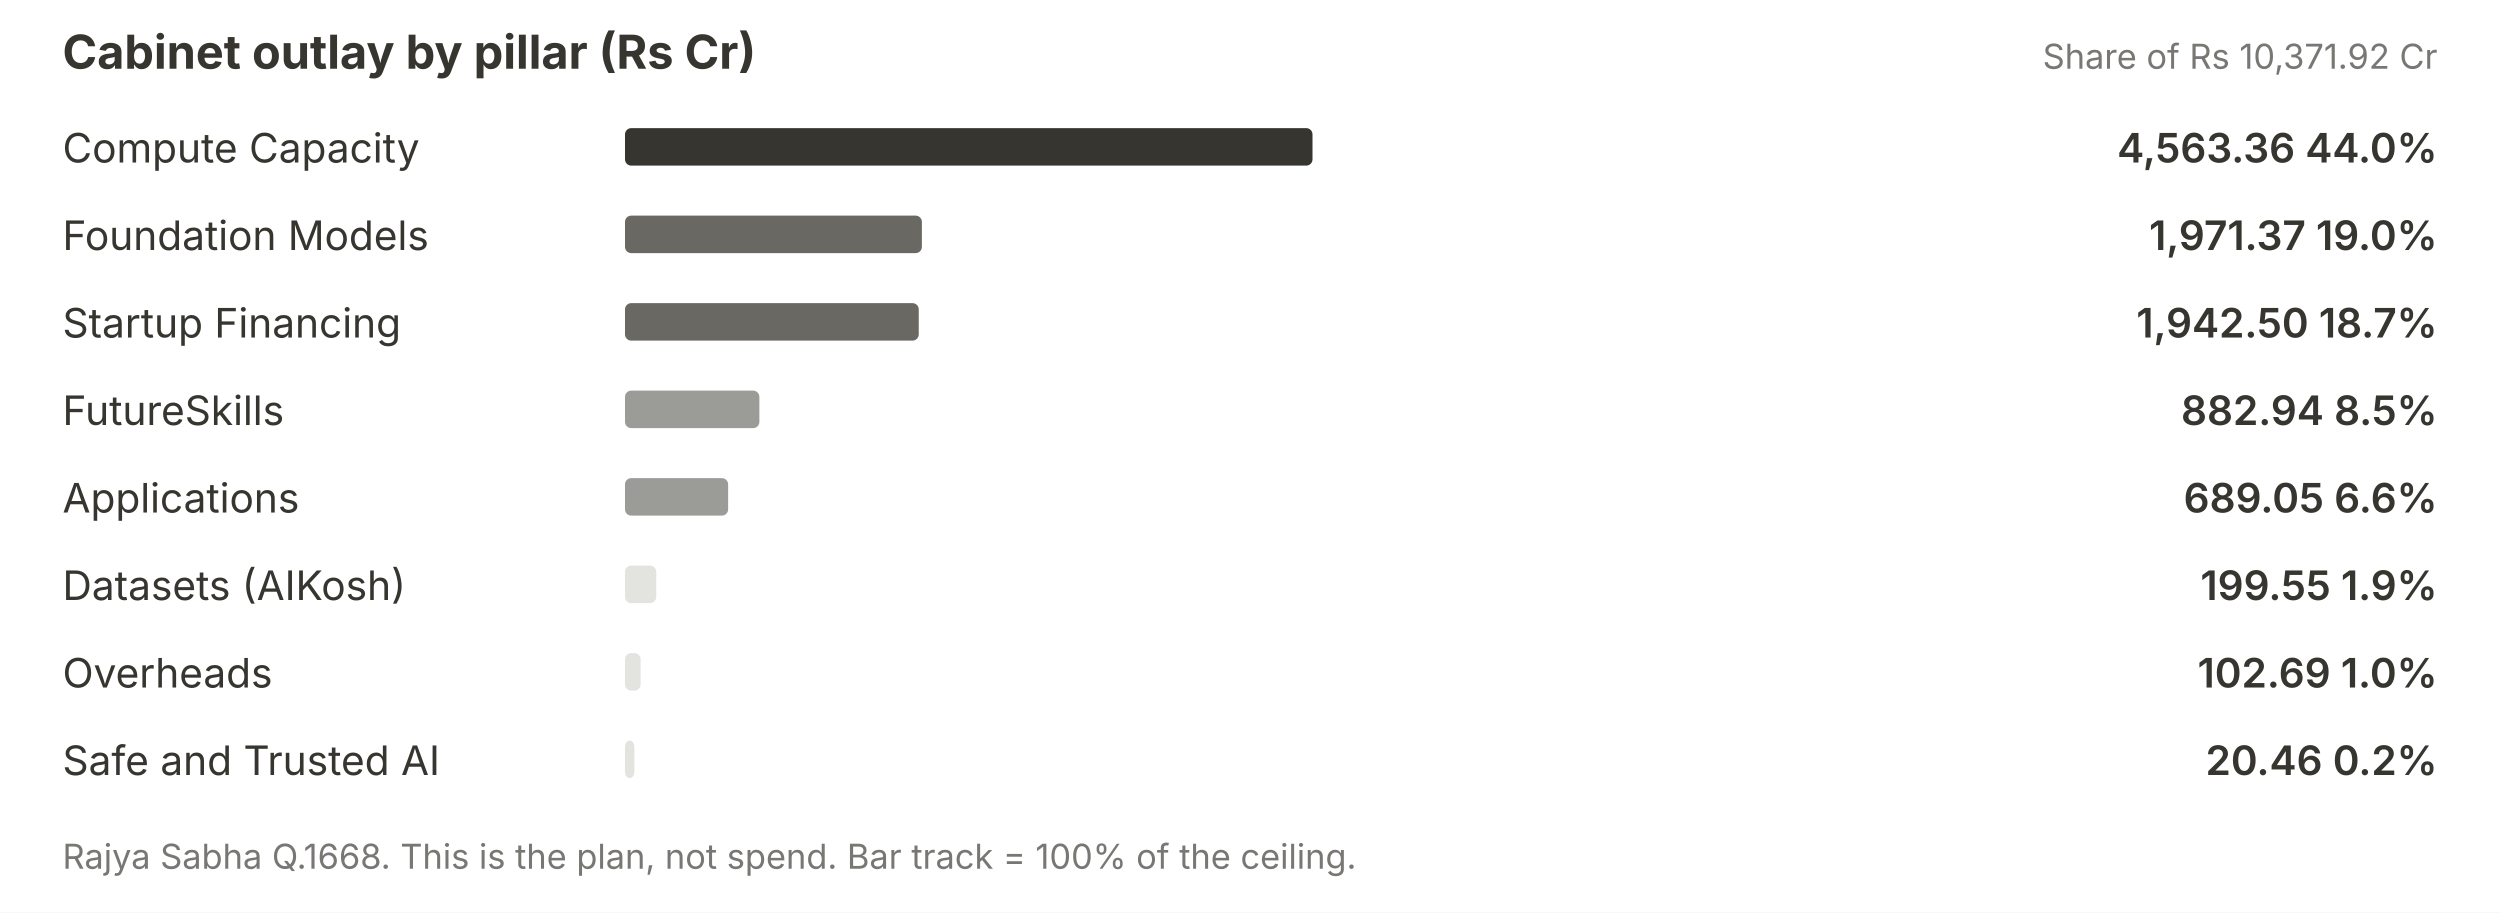
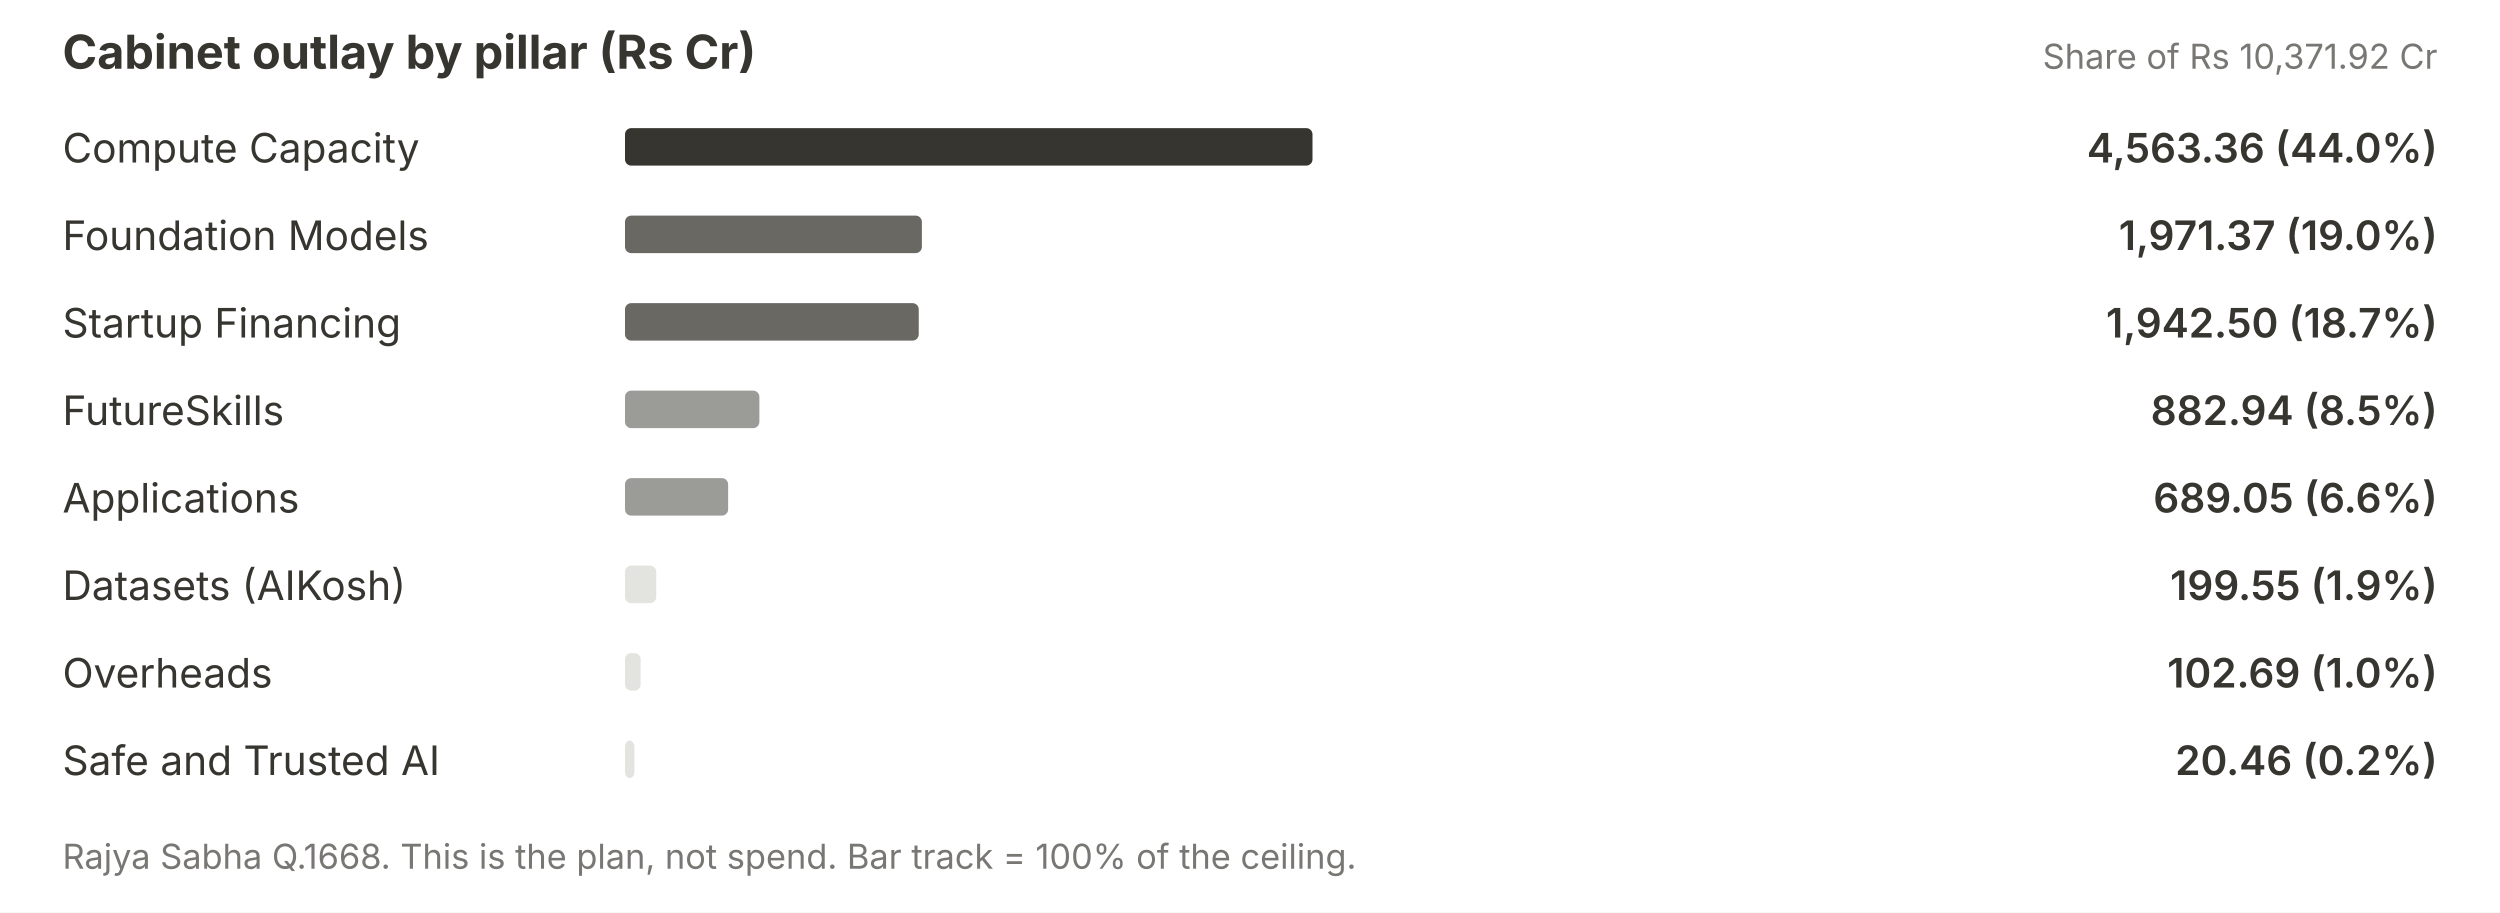
<svg xmlns="http://www.w3.org/2000/svg" width="800" height="292" viewBox="0 0 800 292">
  <rect width="800" height="292" fill="#ffffff" />
  <text x="20" y="22" fill="#37352f" font-family="Inter, system-ui, sans-serif" font-size="15" font-weight="700">Cabinet outlay by pillar (Rs Cr)</text>
  <text x="780" y="22" text-anchor="end" fill="#787774" font-family="Inter, system-ui, sans-serif" font-size="11">Share of Rs 10,371.92 Cr</text>
  <text x="20" y="52" fill="#37352f" font-family="Inter, system-ui, sans-serif" font-size="13">Compute Capacity</text>
  <rect x="200" y="41" width="220" height="12" rx="2" fill="#37352f" />
-   <text x="780" y="52" text-anchor="end" fill="#37352f" font-family="Inter, system-ui, sans-serif" font-size="13" font-weight="600">4,563.36  44.0%</text>
+   <text x="780" y="52" text-anchor="end" fill="#37352f" font-family="Inter, system-ui, sans-serif" font-size="13" font-weight="600">4,563.36 (44.0%)</text>
  <text x="20" y="80" fill="#37352f" font-family="Inter, system-ui, sans-serif" font-size="13">Foundation Models</text>
  <rect x="200" y="69" width="95" height="12" rx="2" fill="#37352f" opacity="0.75" />
-   <text x="780" y="80" text-anchor="end" fill="#37352f" font-family="Inter, system-ui, sans-serif" font-size="13" font-weight="600">1,971.37  19.0%</text>
+   <text x="780" y="80" text-anchor="end" fill="#37352f" font-family="Inter, system-ui, sans-serif" font-size="13" font-weight="600">1,971.37 (19.0%)</text>
  <text x="20" y="108" fill="#37352f" font-family="Inter, system-ui, sans-serif" font-size="13">Startup Financing</text>
  <rect x="200" y="97" width="94" height="12" rx="2" fill="#37352f" opacity="0.75" />
-   <text x="780" y="108" text-anchor="end" fill="#37352f" font-family="Inter, system-ui, sans-serif" font-size="13" font-weight="600">1,942.50  18.7%</text>
+   <text x="780" y="108" text-anchor="end" fill="#37352f" font-family="Inter, system-ui, sans-serif" font-size="13" font-weight="600">1,942.50 (18.7%)</text>
  <text x="20" y="136" fill="#37352f" font-family="Inter, system-ui, sans-serif" font-size="13">FutureSkills</text>
  <rect x="200" y="125" width="43" height="12" rx="2" fill="#9b9b97" />
-   <text x="780" y="136" text-anchor="end" fill="#37352f" font-family="Inter, system-ui, sans-serif" font-size="13" font-weight="600">882.94  8.5%</text>
+   <text x="780" y="136" text-anchor="end" fill="#37352f" font-family="Inter, system-ui, sans-serif" font-size="13" font-weight="600">882.94 (8.5%)</text>
  <text x="20" y="164" fill="#37352f" font-family="Inter, system-ui, sans-serif" font-size="13">Applications</text>
  <rect x="200" y="153" width="33" height="12" rx="2" fill="#9b9b97" />
-   <text x="780" y="164" text-anchor="end" fill="#37352f" font-family="Inter, system-ui, sans-serif" font-size="13" font-weight="600">689.05  6.6%</text>
+   <text x="780" y="164" text-anchor="end" fill="#37352f" font-family="Inter, system-ui, sans-serif" font-size="13" font-weight="600">689.05 (6.6%)</text>
  <text x="20" y="192" fill="#37352f" font-family="Inter, system-ui, sans-serif" font-size="13">Datasets (AIKosh)</text>
  <rect x="200" y="181" width="10" height="12" rx="2" fill="#e3e3e0" />
-   <text x="780" y="192" text-anchor="end" fill="#37352f" font-family="Inter, system-ui, sans-serif" font-size="13" font-weight="600">199.55  1.9%</text>
+   <text x="780" y="192" text-anchor="end" fill="#37352f" font-family="Inter, system-ui, sans-serif" font-size="13" font-weight="600">199.55 (1.9%)</text>
  <text x="20" y="220" fill="#37352f" font-family="Inter, system-ui, sans-serif" font-size="13">Overheads</text>
  <rect x="200" y="209" width="5" height="12" rx="2" fill="#e3e3e0" />
-   <text x="780" y="220" text-anchor="end" fill="#37352f" font-family="Inter, system-ui, sans-serif" font-size="13" font-weight="600">102.69  1.0%</text>
+   <text x="780" y="220" text-anchor="end" fill="#37352f" font-family="Inter, system-ui, sans-serif" font-size="13" font-weight="600">102.69 (1.0%)</text>
  <text x="20" y="248" fill="#37352f" font-family="Inter, system-ui, sans-serif" font-size="13">Safe and Trusted AI</text>
  <rect x="200" y="237" width="3" height="12" rx="2" fill="#e3e3e0" />
-   <text x="780" y="248" text-anchor="end" fill="#37352f" font-family="Inter, system-ui, sans-serif" font-size="13" font-weight="600">20.46  0.2%</text>
+   <text x="780" y="248" text-anchor="end" fill="#37352f" font-family="Inter, system-ui, sans-serif" font-size="13" font-weight="600">20.46 (0.2%)</text>
  <text x="20" y="278" fill="#787774" font-family="Inter, system-ui, sans-serif" font-size="11">Rajya Sabha Q.1668. This is the plan, not spend. Bar track = 100% of the ceiling.</text>
</svg>
